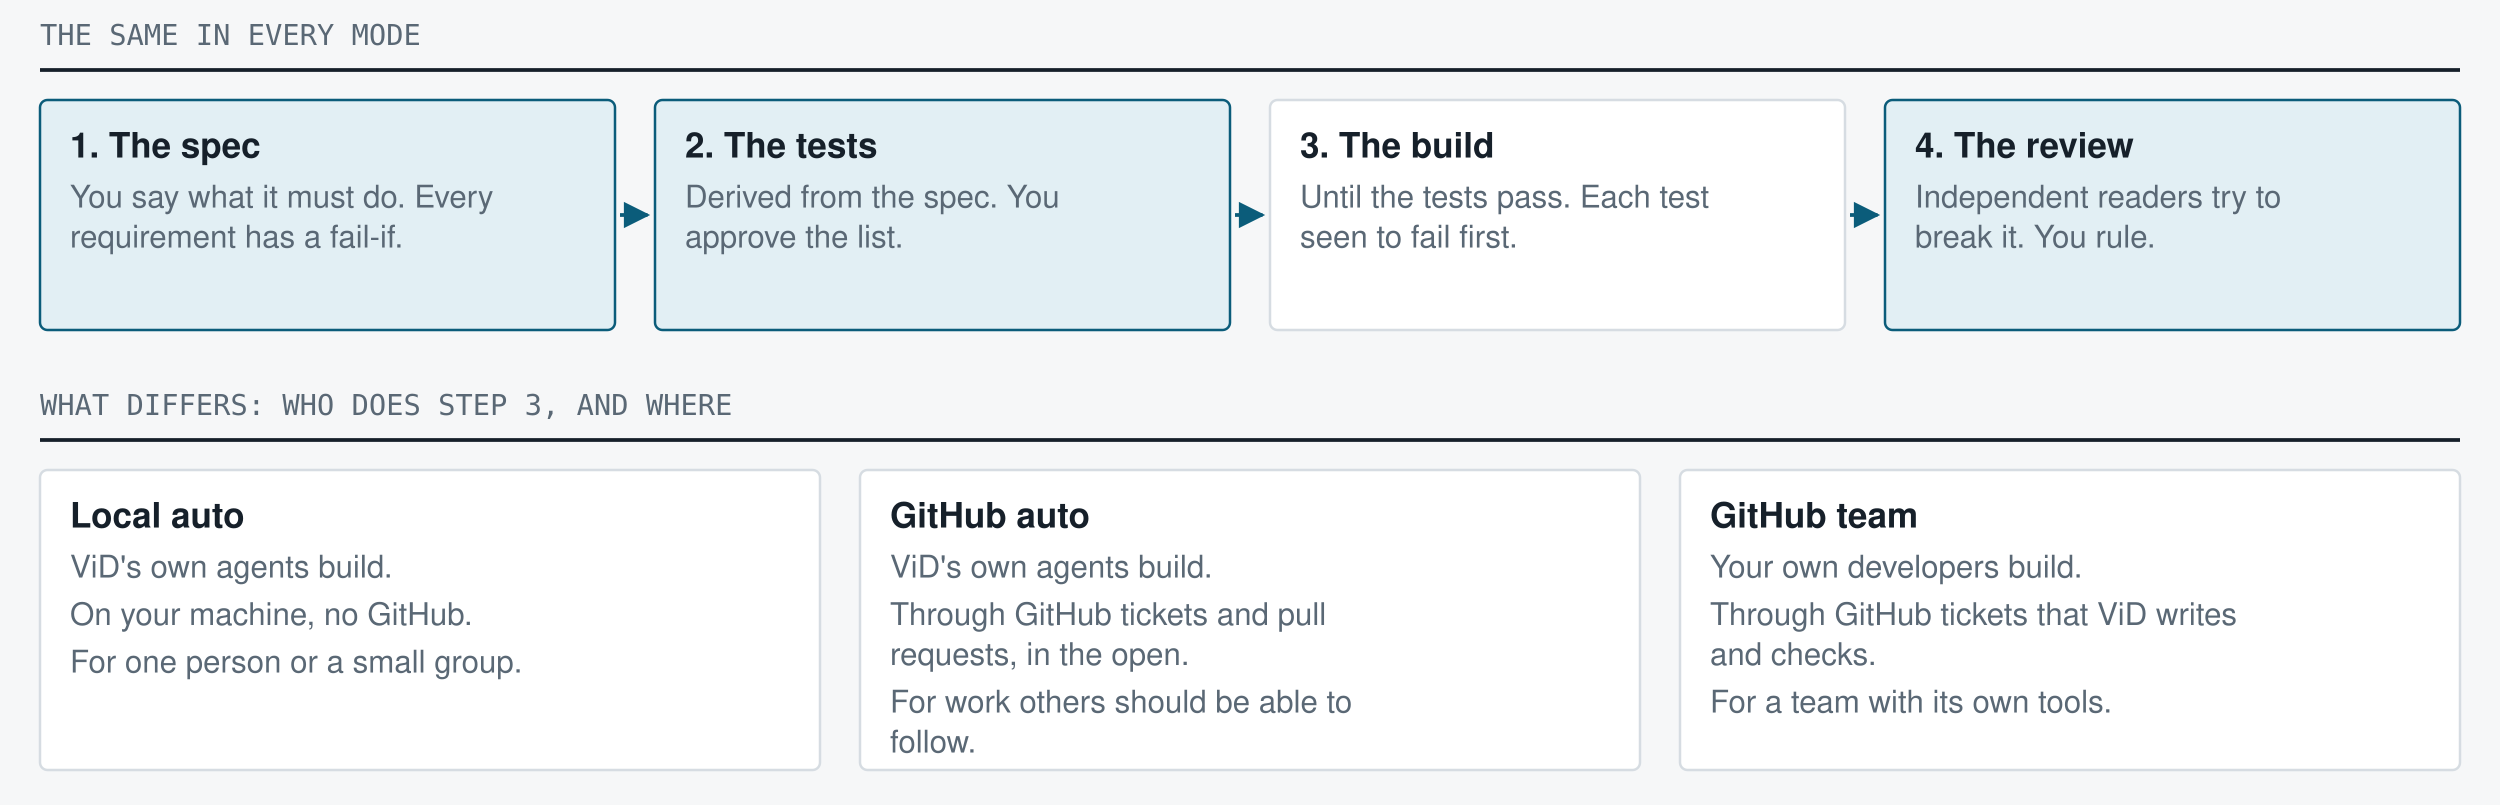
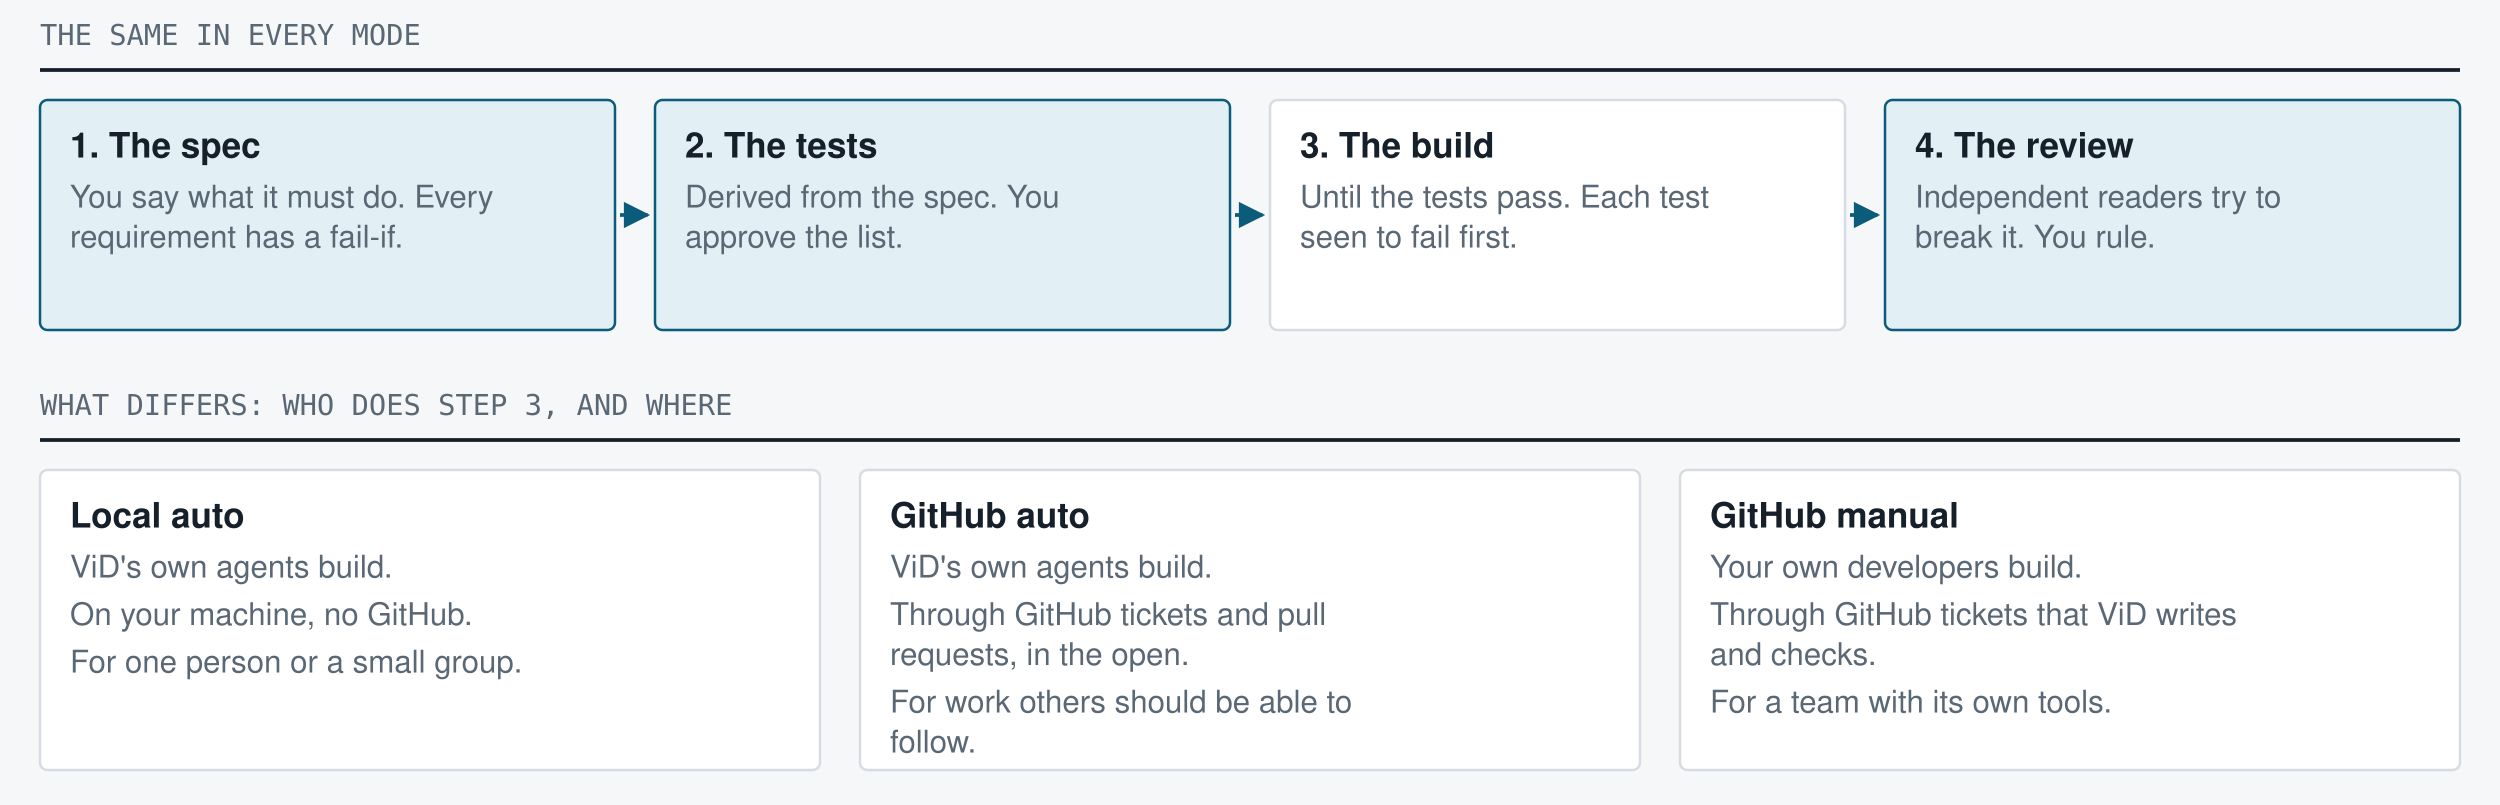
<svg xmlns="http://www.w3.org/2000/svg" viewBox="0 0 1000 322" width="1000" height="322" role="img" aria-label="The same four moves in every mode, and the three modes that differ in who builds and where">
  <rect x="0" y="0" width="1000" height="322" fill="#f6f7f8" />
  <defs>
    <marker id="ah" viewBox="0 0 10 10" refX="9" refY="5" markerWidth="7" markerHeight="7" orient="auto-start-reverse">
      <path d="M0 0L10 5L0 10z" style="fill:#0b5c7a" />
    </marker>
  </defs>
  <text x="16" y="18" text-anchor="start" style="fill:#5a6875;font-size:11.5px;font-weight:400;font-family:ui-monospace, 'SF Mono', Menlo, Consolas, monospace">THE SAME IN EVERY MODE</text>
  <line x1="16" y1="28" x2="984" y2="28" style="stroke:#16202a" stroke-width="1.5" />
  <rect x="16" y="40" width="230" height="92" rx="3" style="fill:#e2eff4;stroke:#0b5c7a" stroke-width="1" />
  <text x="28" y="63" text-anchor="start" style="fill:#16202a;font-size:14px;font-weight:600;font-family:system-ui, -apple-system, 'Segoe UI', Helvetica, Arial, sans-serif">1. The spec</text>
  <text x="28" y="83" text-anchor="start" style="fill:#5a6875;font-size:12.5px;font-weight:400;font-family:system-ui, -apple-system, 'Segoe UI', Helvetica, Arial, sans-serif">You say what it must do. Every</text>
  <text x="28" y="99" text-anchor="start" style="fill:#5a6875;font-size:12.5px;font-weight:400;font-family:system-ui, -apple-system, 'Segoe UI', Helvetica, Arial, sans-serif">requirement has a fail-if.</text>
  <line x1="248" y1="86" x2="259" y2="86" style="stroke:#0b5c7a" stroke-width="1.5" marker-end="url(#ah)" />
  <rect x="262" y="40" width="230" height="92" rx="3" style="fill:#e2eff4;stroke:#0b5c7a" stroke-width="1" />
  <text x="274" y="63" text-anchor="start" style="fill:#16202a;font-size:14px;font-weight:600;font-family:system-ui, -apple-system, 'Segoe UI', Helvetica, Arial, sans-serif">2. The tests</text>
  <text x="274" y="83" text-anchor="start" style="fill:#5a6875;font-size:12.5px;font-weight:400;font-family:system-ui, -apple-system, 'Segoe UI', Helvetica, Arial, sans-serif">Derived from the spec. You</text>
  <text x="274" y="99" text-anchor="start" style="fill:#5a6875;font-size:12.5px;font-weight:400;font-family:system-ui, -apple-system, 'Segoe UI', Helvetica, Arial, sans-serif">approve the list.</text>
  <line x1="494" y1="86" x2="505" y2="86" style="stroke:#0b5c7a" stroke-width="1.5" marker-end="url(#ah)" />
  <rect x="508" y="40" width="230" height="92" rx="3" style="fill:#ffffff;stroke:#d6dce2" stroke-width="1" />
  <text x="520" y="63" text-anchor="start" style="fill:#16202a;font-size:14px;font-weight:600;font-family:system-ui, -apple-system, 'Segoe UI', Helvetica, Arial, sans-serif">3. The build</text>
  <text x="520" y="83" text-anchor="start" style="fill:#5a6875;font-size:12.5px;font-weight:400;font-family:system-ui, -apple-system, 'Segoe UI', Helvetica, Arial, sans-serif">Until the tests pass. Each test</text>
  <text x="520" y="99" text-anchor="start" style="fill:#5a6875;font-size:12.5px;font-weight:400;font-family:system-ui, -apple-system, 'Segoe UI', Helvetica, Arial, sans-serif">seen to fail first.</text>
  <line x1="740" y1="86" x2="751" y2="86" style="stroke:#0b5c7a" stroke-width="1.5" marker-end="url(#ah)" />
  <rect x="754" y="40" width="230" height="92" rx="3" style="fill:#e2eff4;stroke:#0b5c7a" stroke-width="1" />
  <text x="766" y="63" text-anchor="start" style="fill:#16202a;font-size:14px;font-weight:600;font-family:system-ui, -apple-system, 'Segoe UI', Helvetica, Arial, sans-serif">4. The review</text>
  <text x="766" y="83" text-anchor="start" style="fill:#5a6875;font-size:12.5px;font-weight:400;font-family:system-ui, -apple-system, 'Segoe UI', Helvetica, Arial, sans-serif">Independent readers try to</text>
  <text x="766" y="99" text-anchor="start" style="fill:#5a6875;font-size:12.5px;font-weight:400;font-family:system-ui, -apple-system, 'Segoe UI', Helvetica, Arial, sans-serif">break it. You rule.</text>
  <text x="16" y="166" text-anchor="start" style="fill:#5a6875;font-size:11.5px;font-weight:400;font-family:ui-monospace, 'SF Mono', Menlo, Consolas, monospace">WHAT DIFFERS: WHO DOES STEP 3, AND WHERE</text>
  <line x1="16" y1="176" x2="984" y2="176" style="stroke:#16202a" stroke-width="1.5" />
  <rect x="16" y="188" width="312" height="120" rx="3" style="fill:#ffffff;stroke:#d6dce2" stroke-width="1" />
  <text x="28" y="211" text-anchor="start" style="fill:#16202a;font-size:14px;font-weight:600;font-family:system-ui, -apple-system, 'Segoe UI', Helvetica, Arial, sans-serif">Local auto</text>
  <text x="28" y="231" text-anchor="start" style="fill:#5a6875;font-size:12.5px;font-weight:400;font-family:system-ui, -apple-system, 'Segoe UI', Helvetica, Arial, sans-serif">ViD's own agents build.</text>
  <text x="28" y="250" text-anchor="start" style="fill:#5a6875;font-size:12.5px;font-weight:400;font-family:system-ui, -apple-system, 'Segoe UI', Helvetica, Arial, sans-serif">On your machine, no GitHub.</text>
  <text x="28" y="269" text-anchor="start" style="fill:#5a6875;font-size:12.5px;font-weight:400;font-family:system-ui, -apple-system, 'Segoe UI', Helvetica, Arial, sans-serif">For one person or a small group.</text>
  <rect x="344" y="188" width="312" height="120" rx="3" style="fill:#ffffff;stroke:#d6dce2" stroke-width="1" />
  <text x="356" y="211" text-anchor="start" style="fill:#16202a;font-size:14px;font-weight:600;font-family:system-ui, -apple-system, 'Segoe UI', Helvetica, Arial, sans-serif">GitHub auto</text>
  <text x="356" y="231" text-anchor="start" style="fill:#5a6875;font-size:12.5px;font-weight:400;font-family:system-ui, -apple-system, 'Segoe UI', Helvetica, Arial, sans-serif">ViD's own agents build.</text>
  <text x="356" y="250" text-anchor="start" style="fill:#5a6875;font-size:12.5px;font-weight:400;font-family:system-ui, -apple-system, 'Segoe UI', Helvetica, Arial, sans-serif">Through GitHub tickets and pull</text>
  <text x="356" y="266" text-anchor="start" style="fill:#5a6875;font-size:12.5px;font-weight:400;font-family:system-ui, -apple-system, 'Segoe UI', Helvetica, Arial, sans-serif">requests, in the open.</text>
  <text x="356" y="285" text-anchor="start" style="fill:#5a6875;font-size:12.5px;font-weight:400;font-family:system-ui, -apple-system, 'Segoe UI', Helvetica, Arial, sans-serif">For work others should be able to</text>
  <text x="356" y="301" text-anchor="start" style="fill:#5a6875;font-size:12.5px;font-weight:400;font-family:system-ui, -apple-system, 'Segoe UI', Helvetica, Arial, sans-serif">follow.</text>
  <rect x="672" y="188" width="312" height="120" rx="3" style="fill:#ffffff;stroke:#d6dce2" stroke-width="1" />
-   <text x="684" y="211" text-anchor="start" style="fill:#16202a;font-size:14px;font-weight:600;font-family:system-ui, -apple-system, 'Segoe UI', Helvetica, Arial, sans-serif">GitHub team</text>
+   <text x="684" y="211" text-anchor="start" style="fill:#16202a;font-size:14px;font-weight:600;font-family:system-ui, -apple-system, 'Segoe UI', Helvetica, Arial, sans-serif">GitHub manual</text>
  <text x="684" y="231" text-anchor="start" style="fill:#5a6875;font-size:12.5px;font-weight:400;font-family:system-ui, -apple-system, 'Segoe UI', Helvetica, Arial, sans-serif">Your own developers build.</text>
  <text x="684" y="250" text-anchor="start" style="fill:#5a6875;font-size:12.5px;font-weight:400;font-family:system-ui, -apple-system, 'Segoe UI', Helvetica, Arial, sans-serif">Through GitHub tickets that ViD writes</text>
  <text x="684" y="266" text-anchor="start" style="fill:#5a6875;font-size:12.5px;font-weight:400;font-family:system-ui, -apple-system, 'Segoe UI', Helvetica, Arial, sans-serif">and checks.</text>
  <text x="684" y="285" text-anchor="start" style="fill:#5a6875;font-size:12.5px;font-weight:400;font-family:system-ui, -apple-system, 'Segoe UI', Helvetica, Arial, sans-serif">For a team with its own tools.</text>
</svg>
